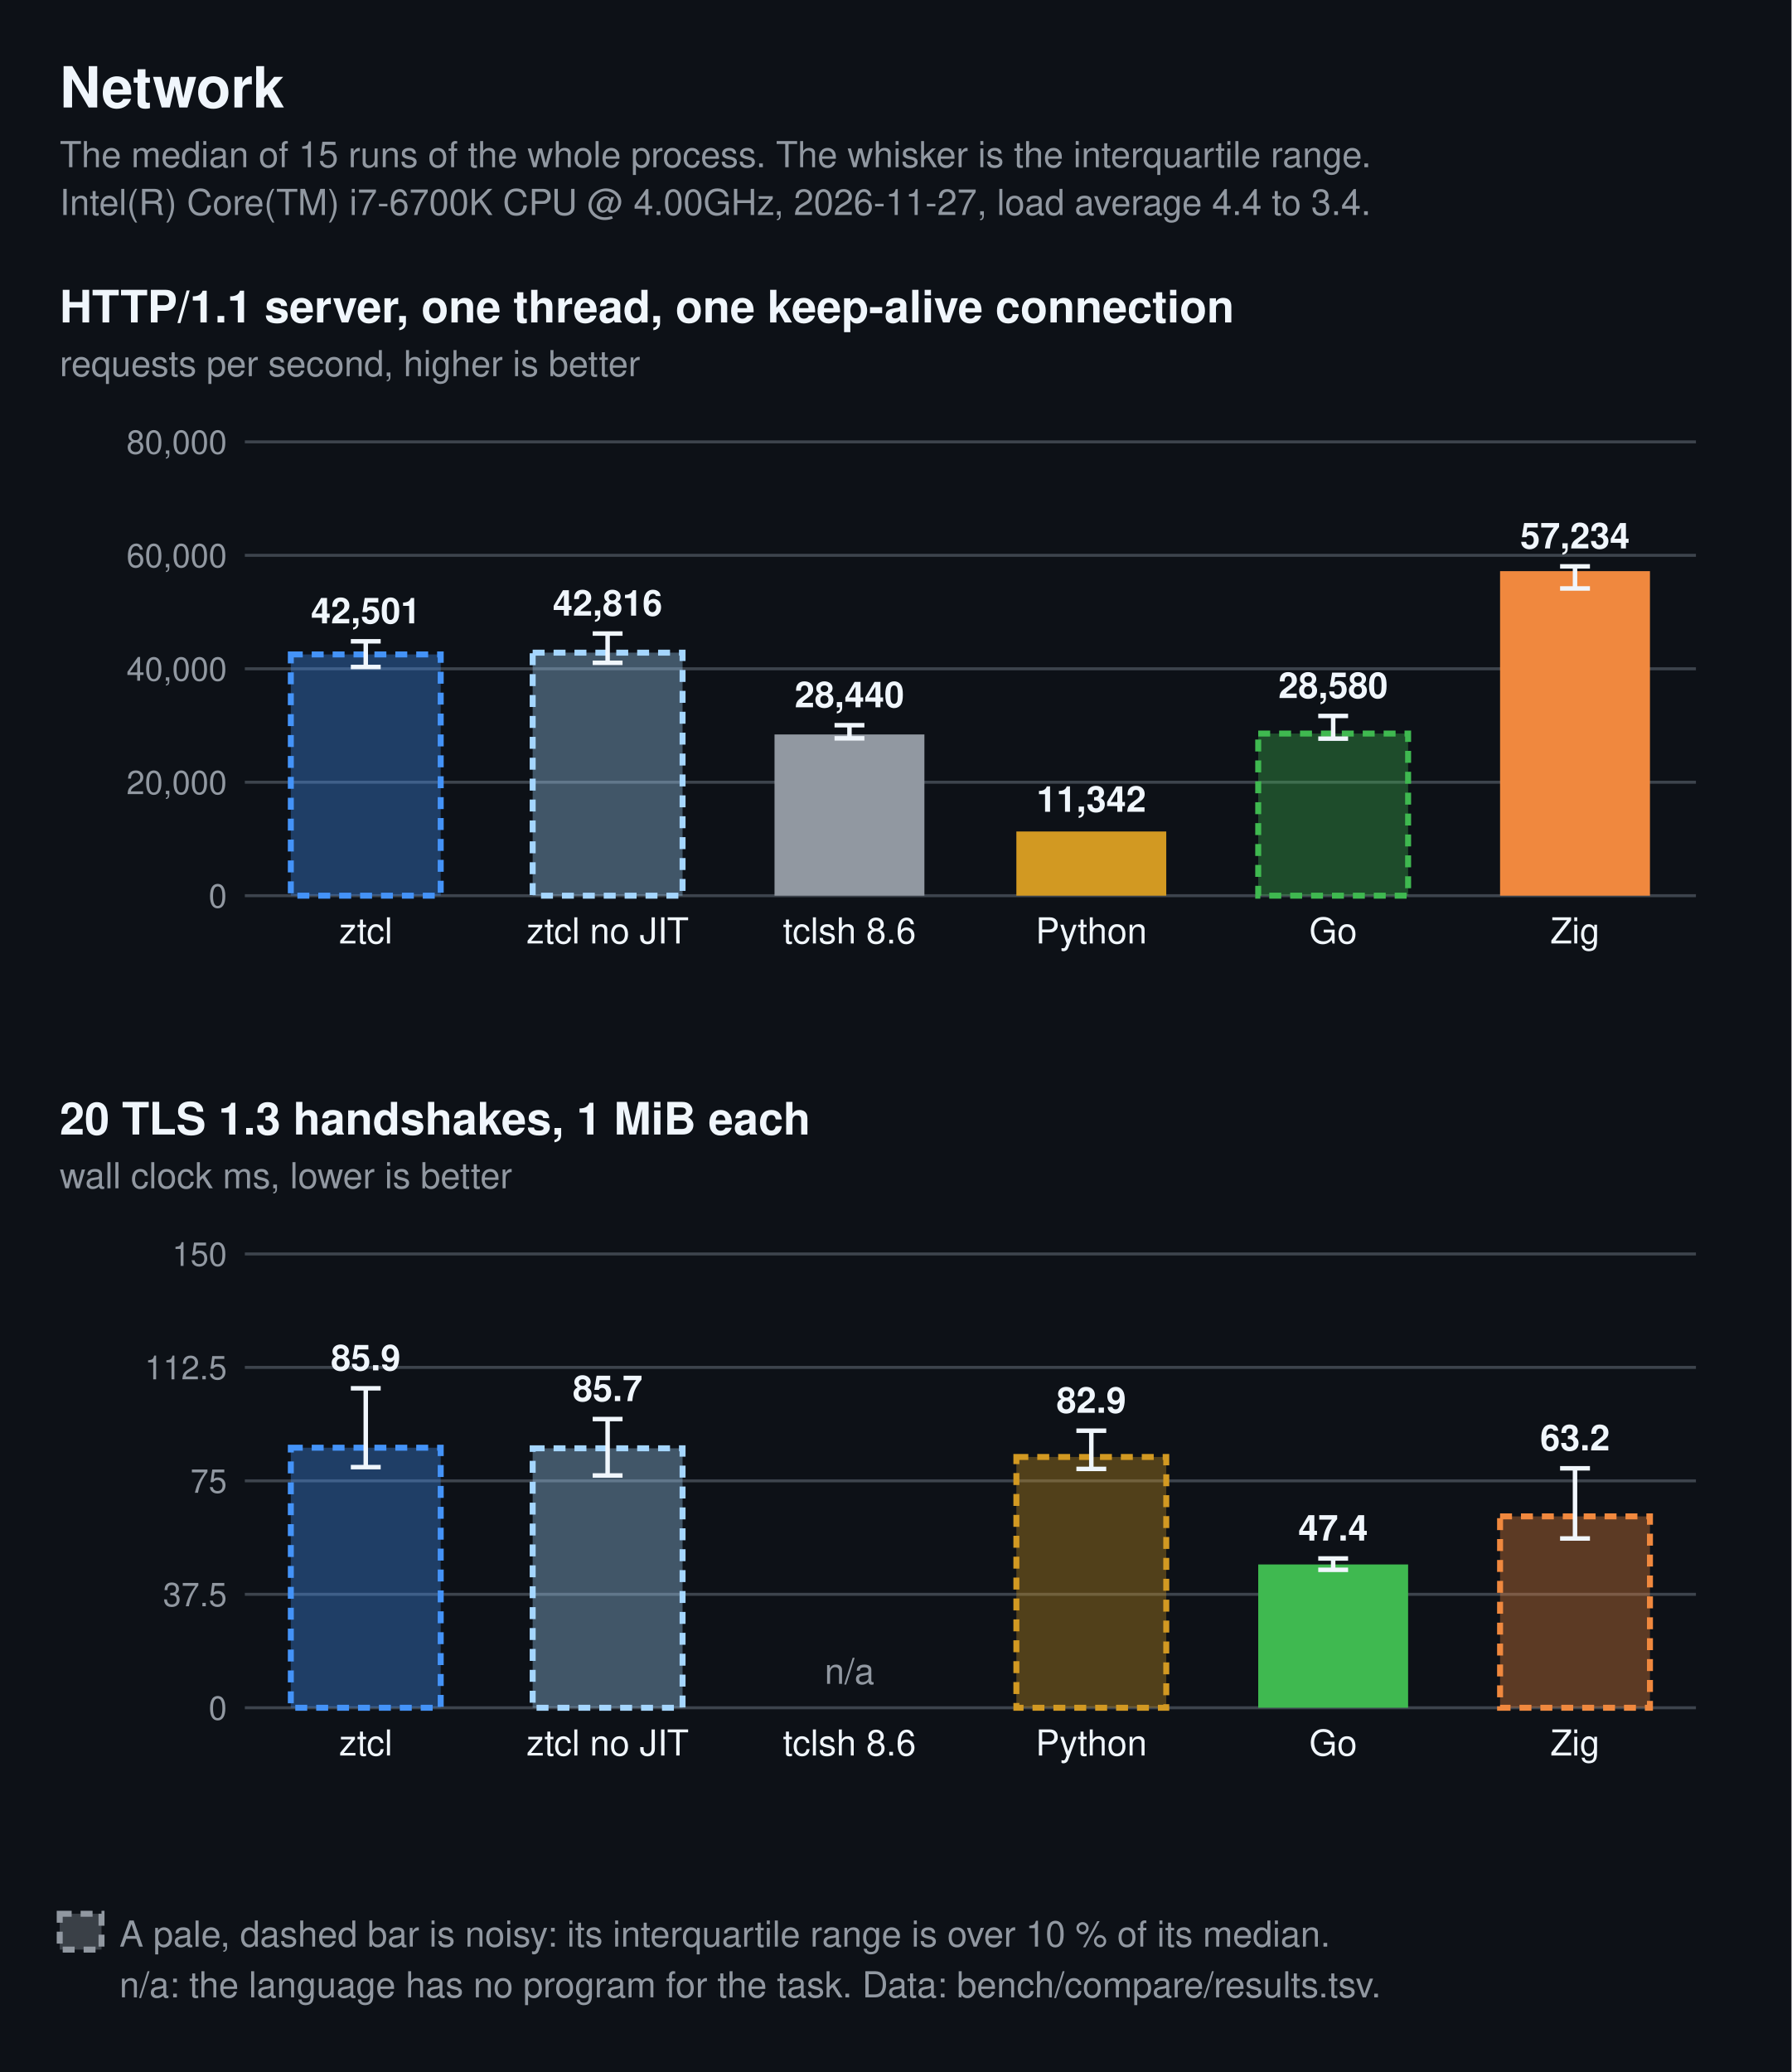
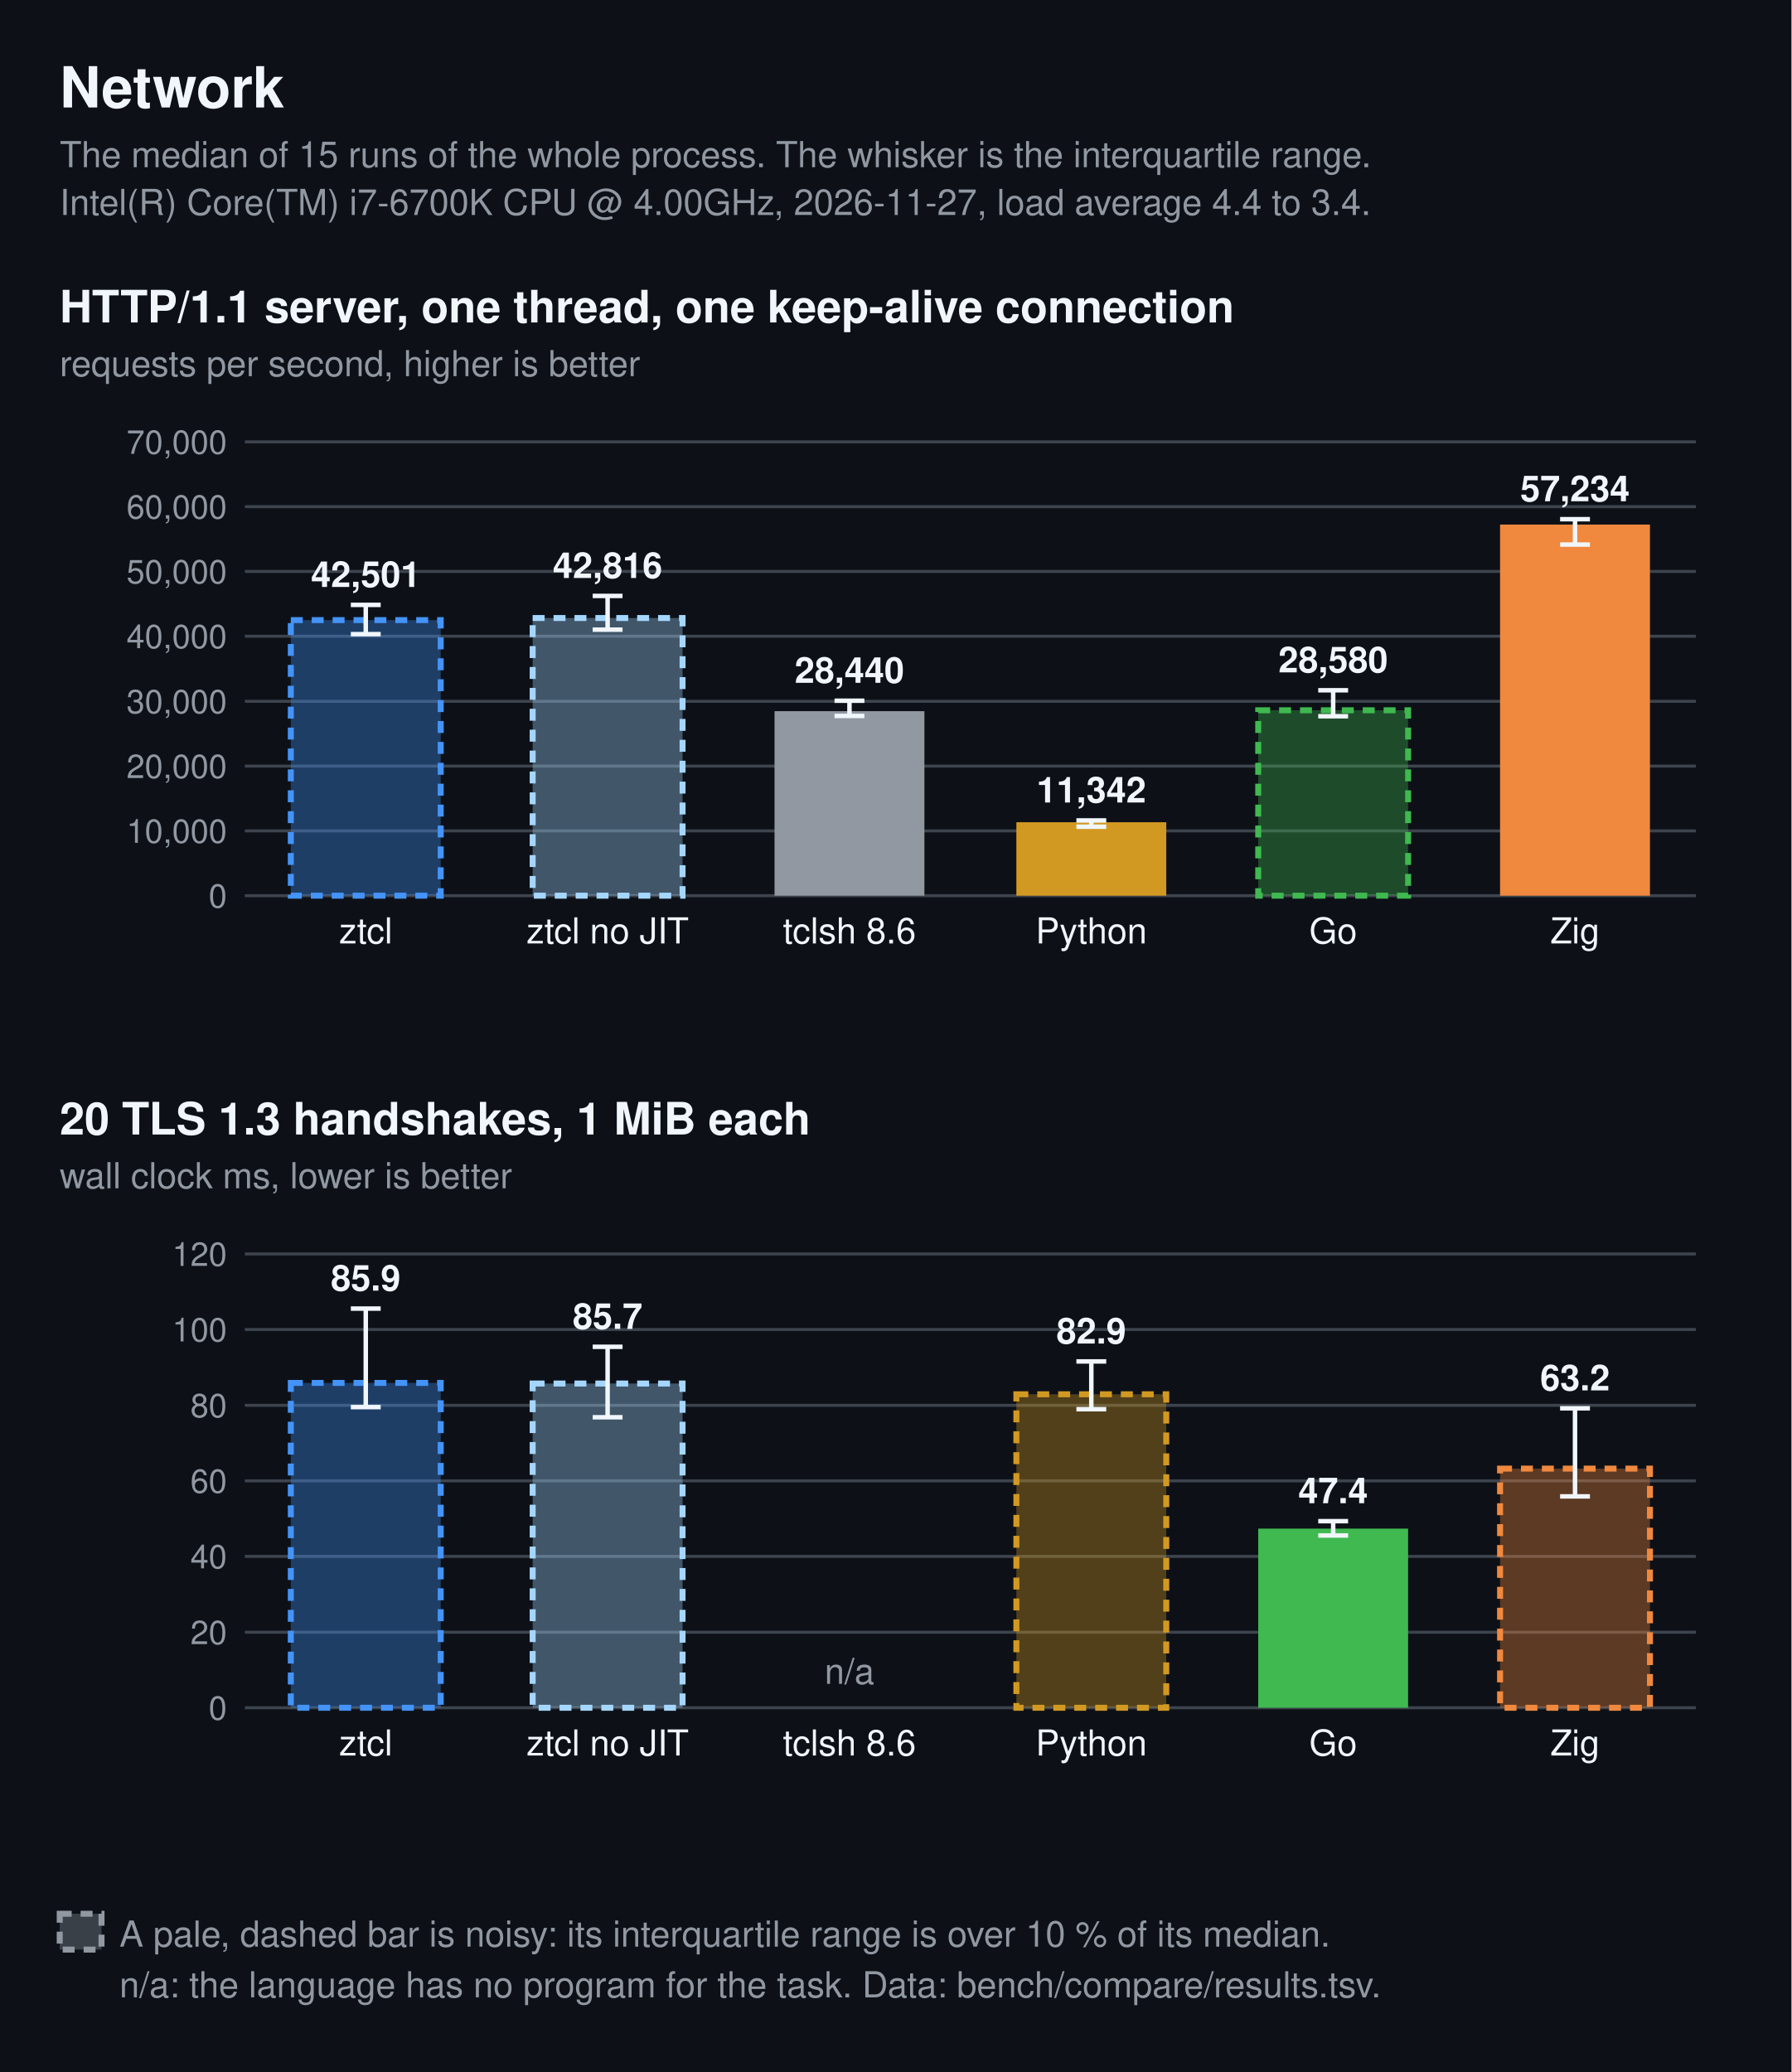
<svg xmlns="http://www.w3.org/2000/svg" width="600" height="694" viewBox="0 0 600 694" font-family="-apple-system, Segoe UI, Helvetica, Arial, sans-serif" role="img">
  <rect width="600" height="694" fill="#0d1117" />
  <text x="20" y="36" font-size="19" font-weight="700" fill="#f0f6fc">Network</text>
  <text x="20" y="56" font-size="12" fill="#9198a1">The median of 15 runs of the whole process. The whisker is the interquartile range.</text>
  <text x="20" y="72" font-size="12" fill="#9198a1">Intel(R) Core(TM) i7-6700K CPU @ 4.00GHz, 2026-11-27, load average 4.4 to 3.4.</text>
  <text x="20" y="108" font-size="15" font-weight="600" fill="#f0f6fc">HTTP/1.1 server, one thread, one keep-alive connection</text>
  <text x="20" y="126" font-size="12" fill="#9198a1">requests per second, higher is better</text>
  <line x1="82" y1="300.0" x2="568" y2="300.0" stroke="#3d444d" stroke-width="1" />
  <text x="76" y="304.0" font-size="11" text-anchor="end" fill="#9198a1">0</text>
-   <line x1="82" y1="262.0" x2="568" y2="262.0" stroke="#3d444d" stroke-width="1" />
-   <text x="76" y="266.0" font-size="11" text-anchor="end" fill="#9198a1">20,000</text>
-   <line x1="82" y1="224.0" x2="568" y2="224.0" stroke="#3d444d" stroke-width="1" />
-   <text x="76" y="228.0" font-size="11" text-anchor="end" fill="#9198a1">40,000</text>
-   <line x1="82" y1="186.0" x2="568" y2="186.0" stroke="#3d444d" stroke-width="1" />
-   <text x="76" y="190.0" font-size="11" text-anchor="end" fill="#9198a1">60,000</text>
+   <line x1="82" y1="278.3" x2="568" y2="278.3" stroke="#3d444d" stroke-width="1" />
+   <text x="76" y="282.3" font-size="11" text-anchor="end" fill="#9198a1">10,000</text>
+   <line x1="82" y1="256.6" x2="568" y2="256.6" stroke="#3d444d" stroke-width="1" />
+   <text x="76" y="260.6" font-size="11" text-anchor="end" fill="#9198a1">20,000</text>
+   <line x1="82" y1="234.9" x2="568" y2="234.9" stroke="#3d444d" stroke-width="1" />
+   <text x="76" y="238.9" font-size="11" text-anchor="end" fill="#9198a1">30,000</text>
+   <line x1="82" y1="213.1" x2="568" y2="213.1" stroke="#3d444d" stroke-width="1" />
+   <text x="76" y="217.1" font-size="11" text-anchor="end" fill="#9198a1">40,000</text>
+   <line x1="82" y1="191.4" x2="568" y2="191.4" stroke="#3d444d" stroke-width="1" />
+   <text x="76" y="195.4" font-size="11" text-anchor="end" fill="#9198a1">50,000</text>
+   <line x1="82" y1="169.7" x2="568" y2="169.7" stroke="#3d444d" stroke-width="1" />
+   <text x="76" y="173.7" font-size="11" text-anchor="end" fill="#9198a1">60,000</text>
  <line x1="82" y1="148.0" x2="568" y2="148.0" stroke="#3d444d" stroke-width="1" />
-   <text x="76" y="152.0" font-size="11" text-anchor="end" fill="#9198a1">80,000</text>
+   <text x="76" y="152.0" font-size="11" text-anchor="end" fill="#9198a1">70,000</text>
  <text x="122.5" y="316" font-size="12" text-anchor="middle" fill="#f0f6fc">ztcl</text>
-   <rect x="97.4" y="219.2" width="50.2" height="80.8" fill="#4493f8" fill-opacity="0.35" stroke="#4493f8" stroke-width="2" stroke-dasharray="4 3" />
-   <line x1="122.5" y1="223.4" x2="122.5" y2="214.8" stroke="#f0f6fc" stroke-width="1.5" />
-   <line x1="117.5" y1="223.4" x2="127.5" y2="223.4" stroke="#f0f6fc" stroke-width="1.5" />
-   <line x1="117.5" y1="214.8" x2="127.5" y2="214.8" stroke="#f0f6fc" stroke-width="1.5" />
-   <text x="122.5" y="208.8" font-size="12" font-weight="600" text-anchor="middle" fill="#f0f6fc">42,501</text>
+   <rect x="97.4" y="207.7" width="50.2" height="92.3" fill="#4493f8" fill-opacity="0.35" stroke="#4493f8" stroke-width="2" stroke-dasharray="4 3" />
+   <line x1="122.5" y1="212.4" x2="122.5" y2="202.6" stroke="#f0f6fc" stroke-width="1.5" />
+   <line x1="117.5" y1="212.4" x2="127.5" y2="212.4" stroke="#f0f6fc" stroke-width="1.5" />
+   <line x1="117.5" y1="202.6" x2="127.5" y2="202.6" stroke="#f0f6fc" stroke-width="1.5" />
+   <text x="122.5" y="196.6" font-size="12" font-weight="600" text-anchor="middle" fill="#f0f6fc">42,501</text>
  <text x="203.5" y="316" font-size="12" text-anchor="middle" fill="#f0f6fc">ztcl no JIT</text>
-   <rect x="178.4" y="218.6" width="50.2" height="81.4" fill="#a5d6ff" fill-opacity="0.35" stroke="#a5d6ff" stroke-width="2" stroke-dasharray="4 3" />
-   <line x1="203.5" y1="222.0" x2="203.5" y2="212.2" stroke="#f0f6fc" stroke-width="1.5" />
-   <line x1="198.5" y1="222.0" x2="208.5" y2="222.0" stroke="#f0f6fc" stroke-width="1.5" />
-   <line x1="198.5" y1="212.2" x2="208.5" y2="212.2" stroke="#f0f6fc" stroke-width="1.5" />
-   <text x="203.5" y="206.2" font-size="12" font-weight="600" text-anchor="middle" fill="#f0f6fc">42,816</text>
+   <rect x="178.4" y="207.0" width="50.2" height="93.0" fill="#a5d6ff" fill-opacity="0.35" stroke="#a5d6ff" stroke-width="2" stroke-dasharray="4 3" />
+   <line x1="203.5" y1="210.9" x2="203.5" y2="199.6" stroke="#f0f6fc" stroke-width="1.5" />
+   <line x1="198.5" y1="210.9" x2="208.5" y2="210.9" stroke="#f0f6fc" stroke-width="1.5" />
+   <line x1="198.5" y1="199.6" x2="208.5" y2="199.6" stroke="#f0f6fc" stroke-width="1.5" />
+   <text x="203.5" y="193.6" font-size="12" font-weight="600" text-anchor="middle" fill="#f0f6fc">42,816</text>
  <text x="284.5" y="316" font-size="12" text-anchor="middle" fill="#f0f6fc">tclsh 8.6</text>
-   <rect x="259.4" y="246.0" width="50.2" height="54.0" fill="#9198a1" />
-   <line x1="284.5" y1="247.3" x2="284.5" y2="242.9" stroke="#f0f6fc" stroke-width="1.5" />
-   <line x1="279.5" y1="247.3" x2="289.5" y2="247.3" stroke="#f0f6fc" stroke-width="1.5" />
-   <line x1="279.5" y1="242.9" x2="289.5" y2="242.9" stroke="#f0f6fc" stroke-width="1.5" />
-   <text x="284.5" y="236.9" font-size="12" font-weight="600" text-anchor="middle" fill="#f0f6fc">28,440</text>
+   <rect x="259.4" y="238.2" width="50.2" height="61.8" fill="#9198a1" />
+   <line x1="284.5" y1="239.8" x2="284.5" y2="234.7" stroke="#f0f6fc" stroke-width="1.5" />
+   <line x1="279.5" y1="239.8" x2="289.5" y2="239.8" stroke="#f0f6fc" stroke-width="1.5" />
+   <line x1="279.5" y1="234.7" x2="289.5" y2="234.7" stroke="#f0f6fc" stroke-width="1.5" />
+   <text x="284.5" y="228.7" font-size="12" font-weight="600" text-anchor="middle" fill="#f0f6fc">28,440</text>
  <text x="365.5" y="316" font-size="12" text-anchor="middle" fill="#f0f6fc">Python</text>
-   <rect x="340.4" y="278.5" width="50.2" height="21.5" fill="#d29922" />
-   <text x="365.5" y="271.9" font-size="12" font-weight="600" text-anchor="middle" fill="#f0f6fc">11,342</text>
+   <rect x="340.4" y="275.4" width="50.2" height="24.6" fill="#d29922" />
+   <line x1="365.5" y1="276.9" x2="365.5" y2="274.8" stroke="#f0f6fc" stroke-width="1.5" />
+   <line x1="360.5" y1="276.9" x2="370.5" y2="276.9" stroke="#f0f6fc" stroke-width="1.5" />
+   <line x1="360.5" y1="274.8" x2="370.5" y2="274.8" stroke="#f0f6fc" stroke-width="1.5" />
+   <text x="365.5" y="268.8" font-size="12" font-weight="600" text-anchor="middle" fill="#f0f6fc">11,342</text>
  <text x="446.5" y="316" font-size="12" text-anchor="middle" fill="#f0f6fc">Go</text>
-   <rect x="421.4" y="245.7" width="50.2" height="54.3" fill="#3fb950" fill-opacity="0.35" stroke="#3fb950" stroke-width="2" stroke-dasharray="4 3" />
-   <line x1="446.5" y1="247.4" x2="446.5" y2="239.8" stroke="#f0f6fc" stroke-width="1.5" />
-   <line x1="441.5" y1="247.4" x2="451.5" y2="247.4" stroke="#f0f6fc" stroke-width="1.5" />
-   <line x1="441.5" y1="239.8" x2="451.5" y2="239.8" stroke="#f0f6fc" stroke-width="1.5" />
-   <text x="446.5" y="233.8" font-size="12" font-weight="600" text-anchor="middle" fill="#f0f6fc">28,580</text>
+   <rect x="421.4" y="237.9" width="50.2" height="62.1" fill="#3fb950" fill-opacity="0.35" stroke="#3fb950" stroke-width="2" stroke-dasharray="4 3" />
+   <line x1="446.5" y1="239.9" x2="446.5" y2="231.2" stroke="#f0f6fc" stroke-width="1.5" />
+   <line x1="441.5" y1="239.9" x2="451.5" y2="239.9" stroke="#f0f6fc" stroke-width="1.5" />
+   <line x1="441.5" y1="231.2" x2="451.5" y2="231.2" stroke="#f0f6fc" stroke-width="1.5" />
+   <text x="446.5" y="225.2" font-size="12" font-weight="600" text-anchor="middle" fill="#f0f6fc">28,580</text>
  <text x="527.5" y="316" font-size="12" text-anchor="middle" fill="#f0f6fc">Zig</text>
-   <rect x="502.4" y="191.3" width="50.2" height="108.7" fill="#f0883e" />
-   <line x1="527.5" y1="197.1" x2="527.5" y2="189.7" stroke="#f0f6fc" stroke-width="1.5" />
-   <line x1="522.5" y1="197.1" x2="532.5" y2="197.1" stroke="#f0f6fc" stroke-width="1.5" />
-   <line x1="522.5" y1="189.7" x2="532.5" y2="189.7" stroke="#f0f6fc" stroke-width="1.5" />
-   <text x="527.5" y="183.7" font-size="12" font-weight="600" text-anchor="middle" fill="#f0f6fc">57,234</text>
+   <rect x="502.4" y="175.7" width="50.2" height="124.3" fill="#f0883e" />
+   <line x1="527.5" y1="182.4" x2="527.5" y2="173.9" stroke="#f0f6fc" stroke-width="1.5" />
+   <line x1="522.5" y1="182.4" x2="532.5" y2="182.4" stroke="#f0f6fc" stroke-width="1.5" />
+   <line x1="522.5" y1="173.9" x2="532.5" y2="173.9" stroke="#f0f6fc" stroke-width="1.5" />
+   <text x="527.5" y="167.9" font-size="12" font-weight="600" text-anchor="middle" fill="#f0f6fc">57,234</text>
  <text x="20" y="380" font-size="15" font-weight="600" fill="#f0f6fc">20 TLS 1.3 handshakes, 1 MiB each</text>
  <text x="20" y="398" font-size="12" fill="#9198a1">wall clock ms, lower is better</text>
  <line x1="82" y1="572.0" x2="568" y2="572.0" stroke="#3d444d" stroke-width="1" />
  <text x="76" y="576.0" font-size="11" text-anchor="end" fill="#9198a1">0</text>
-   <line x1="82" y1="534.0" x2="568" y2="534.0" stroke="#3d444d" stroke-width="1" />
-   <text x="76" y="538.0" font-size="11" text-anchor="end" fill="#9198a1">37.5</text>
+   <line x1="82" y1="546.7" x2="568" y2="546.7" stroke="#3d444d" stroke-width="1" />
+   <text x="76" y="550.7" font-size="11" text-anchor="end" fill="#9198a1">20</text>
+   <line x1="82" y1="521.3" x2="568" y2="521.3" stroke="#3d444d" stroke-width="1" />
+   <text x="76" y="525.3" font-size="11" text-anchor="end" fill="#9198a1">40</text>
  <line x1="82" y1="496.0" x2="568" y2="496.0" stroke="#3d444d" stroke-width="1" />
-   <text x="76" y="500.0" font-size="11" text-anchor="end" fill="#9198a1">75</text>
-   <line x1="82" y1="458.0" x2="568" y2="458.0" stroke="#3d444d" stroke-width="1" />
-   <text x="76" y="462.0" font-size="11" text-anchor="end" fill="#9198a1">112.5</text>
+   <text x="76" y="500.0" font-size="11" text-anchor="end" fill="#9198a1">60</text>
+   <line x1="82" y1="470.7" x2="568" y2="470.7" stroke="#3d444d" stroke-width="1" />
+   <text x="76" y="474.7" font-size="11" text-anchor="end" fill="#9198a1">80</text>
+   <line x1="82" y1="445.3" x2="568" y2="445.3" stroke="#3d444d" stroke-width="1" />
+   <text x="76" y="449.3" font-size="11" text-anchor="end" fill="#9198a1">100</text>
  <line x1="82" y1="420.0" x2="568" y2="420.0" stroke="#3d444d" stroke-width="1" />
-   <text x="76" y="424.0" font-size="11" text-anchor="end" fill="#9198a1">150</text>
+   <text x="76" y="424.0" font-size="11" text-anchor="end" fill="#9198a1">120</text>
  <text x="122.5" y="588" font-size="12" text-anchor="middle" fill="#f0f6fc">ztcl</text>
-   <rect x="97.4" y="484.9" width="50.2" height="87.1" fill="#4493f8" fill-opacity="0.35" stroke="#4493f8" stroke-width="2" stroke-dasharray="4 3" />
-   <line x1="122.5" y1="491.4" x2="122.5" y2="465.0" stroke="#f0f6fc" stroke-width="1.5" />
-   <line x1="117.5" y1="491.4" x2="127.5" y2="491.4" stroke="#f0f6fc" stroke-width="1.5" />
-   <line x1="117.5" y1="465.0" x2="127.5" y2="465.0" stroke="#f0f6fc" stroke-width="1.5" />
-   <text x="122.5" y="459.0" font-size="12" font-weight="600" text-anchor="middle" fill="#f0f6fc">85.9</text>
+   <rect x="97.4" y="463.2" width="50.2" height="108.8" fill="#4493f8" fill-opacity="0.35" stroke="#4493f8" stroke-width="2" stroke-dasharray="4 3" />
+   <line x1="122.5" y1="471.3" x2="122.5" y2="438.3" stroke="#f0f6fc" stroke-width="1.5" />
+   <line x1="117.5" y1="471.3" x2="127.5" y2="471.3" stroke="#f0f6fc" stroke-width="1.5" />
+   <line x1="117.5" y1="438.3" x2="127.5" y2="438.3" stroke="#f0f6fc" stroke-width="1.5" />
+   <text x="122.5" y="432.3" font-size="12" font-weight="600" text-anchor="middle" fill="#f0f6fc">85.9</text>
  <text x="203.5" y="588" font-size="12" text-anchor="middle" fill="#f0f6fc">ztcl no JIT</text>
-   <rect x="178.4" y="485.1" width="50.2" height="86.9" fill="#a5d6ff" fill-opacity="0.35" stroke="#a5d6ff" stroke-width="2" stroke-dasharray="4 3" />
-   <line x1="203.5" y1="494.2" x2="203.5" y2="475.3" stroke="#f0f6fc" stroke-width="1.5" />
-   <line x1="198.5" y1="494.2" x2="208.5" y2="494.2" stroke="#f0f6fc" stroke-width="1.5" />
-   <line x1="198.5" y1="475.3" x2="208.5" y2="475.3" stroke="#f0f6fc" stroke-width="1.5" />
-   <text x="203.5" y="469.3" font-size="12" font-weight="600" text-anchor="middle" fill="#f0f6fc">85.7</text>
+   <rect x="178.4" y="463.4" width="50.2" height="108.6" fill="#a5d6ff" fill-opacity="0.35" stroke="#a5d6ff" stroke-width="2" stroke-dasharray="4 3" />
+   <line x1="203.5" y1="474.7" x2="203.5" y2="451.1" stroke="#f0f6fc" stroke-width="1.5" />
+   <line x1="198.5" y1="474.7" x2="208.5" y2="474.7" stroke="#f0f6fc" stroke-width="1.5" />
+   <line x1="198.5" y1="451.1" x2="208.5" y2="451.1" stroke="#f0f6fc" stroke-width="1.5" />
+   <text x="203.5" y="445.1" font-size="12" font-weight="600" text-anchor="middle" fill="#f0f6fc">85.7</text>
  <text x="284.5" y="588" font-size="12" text-anchor="middle" fill="#f0f6fc">tclsh 8.6</text>
  <text x="284.5" y="564" font-size="12" text-anchor="middle" fill="#9198a1">n/a</text>
  <text x="365.5" y="588" font-size="12" text-anchor="middle" fill="#f0f6fc">Python</text>
-   <rect x="340.4" y="488.0" width="50.2" height="84.0" fill="#d29922" fill-opacity="0.35" stroke="#d29922" stroke-width="2" stroke-dasharray="4 3" />
-   <line x1="365.5" y1="492.0" x2="365.5" y2="479.2" stroke="#f0f6fc" stroke-width="1.5" />
-   <line x1="360.5" y1="492.0" x2="370.5" y2="492.0" stroke="#f0f6fc" stroke-width="1.5" />
-   <line x1="360.5" y1="479.2" x2="370.5" y2="479.2" stroke="#f0f6fc" stroke-width="1.5" />
-   <text x="365.5" y="473.2" font-size="12" font-weight="600" text-anchor="middle" fill="#f0f6fc">82.9</text>
+   <rect x="340.4" y="467.0" width="50.2" height="105.0" fill="#d29922" fill-opacity="0.35" stroke="#d29922" stroke-width="2" stroke-dasharray="4 3" />
+   <line x1="365.5" y1="472.0" x2="365.5" y2="456.0" stroke="#f0f6fc" stroke-width="1.5" />
+   <line x1="360.5" y1="472.0" x2="370.5" y2="472.0" stroke="#f0f6fc" stroke-width="1.5" />
+   <line x1="360.5" y1="456.0" x2="370.5" y2="456.0" stroke="#f0f6fc" stroke-width="1.5" />
+   <text x="365.5" y="450.0" font-size="12" font-weight="600" text-anchor="middle" fill="#f0f6fc">82.9</text>
  <text x="446.5" y="588" font-size="12" text-anchor="middle" fill="#f0f6fc">Go</text>
-   <rect x="421.4" y="524.0" width="50.2" height="48.0" fill="#3fb950" />
-   <line x1="446.5" y1="525.8" x2="446.5" y2="522.0" stroke="#f0f6fc" stroke-width="1.5" />
-   <line x1="441.5" y1="525.8" x2="451.5" y2="525.8" stroke="#f0f6fc" stroke-width="1.5" />
-   <line x1="441.5" y1="522.0" x2="451.5" y2="522.0" stroke="#f0f6fc" stroke-width="1.5" />
-   <text x="446.5" y="516.0" font-size="12" font-weight="600" text-anchor="middle" fill="#f0f6fc">47.4</text>
+   <rect x="421.4" y="512.0" width="50.2" height="60.0" fill="#3fb950" />
+   <line x1="446.5" y1="514.3" x2="446.5" y2="509.5" stroke="#f0f6fc" stroke-width="1.5" />
+   <line x1="441.5" y1="514.3" x2="451.5" y2="514.3" stroke="#f0f6fc" stroke-width="1.5" />
+   <line x1="441.5" y1="509.5" x2="451.5" y2="509.5" stroke="#f0f6fc" stroke-width="1.5" />
+   <text x="446.5" y="503.5" font-size="12" font-weight="600" text-anchor="middle" fill="#f0f6fc">47.4</text>
  <text x="527.5" y="588" font-size="12" text-anchor="middle" fill="#f0f6fc">Zig</text>
-   <rect x="502.4" y="507.9" width="50.2" height="64.1" fill="#f0883e" fill-opacity="0.35" stroke="#f0883e" stroke-width="2" stroke-dasharray="4 3" />
-   <line x1="527.5" y1="515.3" x2="527.5" y2="491.8" stroke="#f0f6fc" stroke-width="1.5" />
-   <line x1="522.5" y1="515.3" x2="532.5" y2="515.3" stroke="#f0f6fc" stroke-width="1.5" />
-   <line x1="522.5" y1="491.8" x2="532.5" y2="491.8" stroke="#f0f6fc" stroke-width="1.5" />
-   <text x="527.5" y="485.8" font-size="12" font-weight="600" text-anchor="middle" fill="#f0f6fc">63.2</text>
+   <rect x="502.4" y="491.9" width="50.2" height="80.1" fill="#f0883e" fill-opacity="0.35" stroke="#f0883e" stroke-width="2" stroke-dasharray="4 3" />
+   <line x1="527.5" y1="501.2" x2="527.5" y2="471.7" stroke="#f0f6fc" stroke-width="1.5" />
+   <line x1="522.5" y1="501.2" x2="532.5" y2="501.2" stroke="#f0f6fc" stroke-width="1.5" />
+   <line x1="522.5" y1="471.7" x2="532.5" y2="471.7" stroke="#f0f6fc" stroke-width="1.5" />
+   <text x="527.5" y="465.7" font-size="12" font-weight="600" text-anchor="middle" fill="#f0f6fc">63.2</text>
  <rect x="20" y="641" width="14" height="12" fill="#9198a1" fill-opacity="0.35" stroke="#9198a1" stroke-width="2" stroke-dasharray="4 3" />
  <text x="40" y="652" font-size="12" fill="#9198a1">A pale, dashed bar is noisy: its interquartile range is over 10 % of its median.</text>
  <text x="40" y="669" font-size="12" fill="#9198a1">n/a: the language has no program for the task. Data: bench/compare/results.tsv.</text>
</svg>
